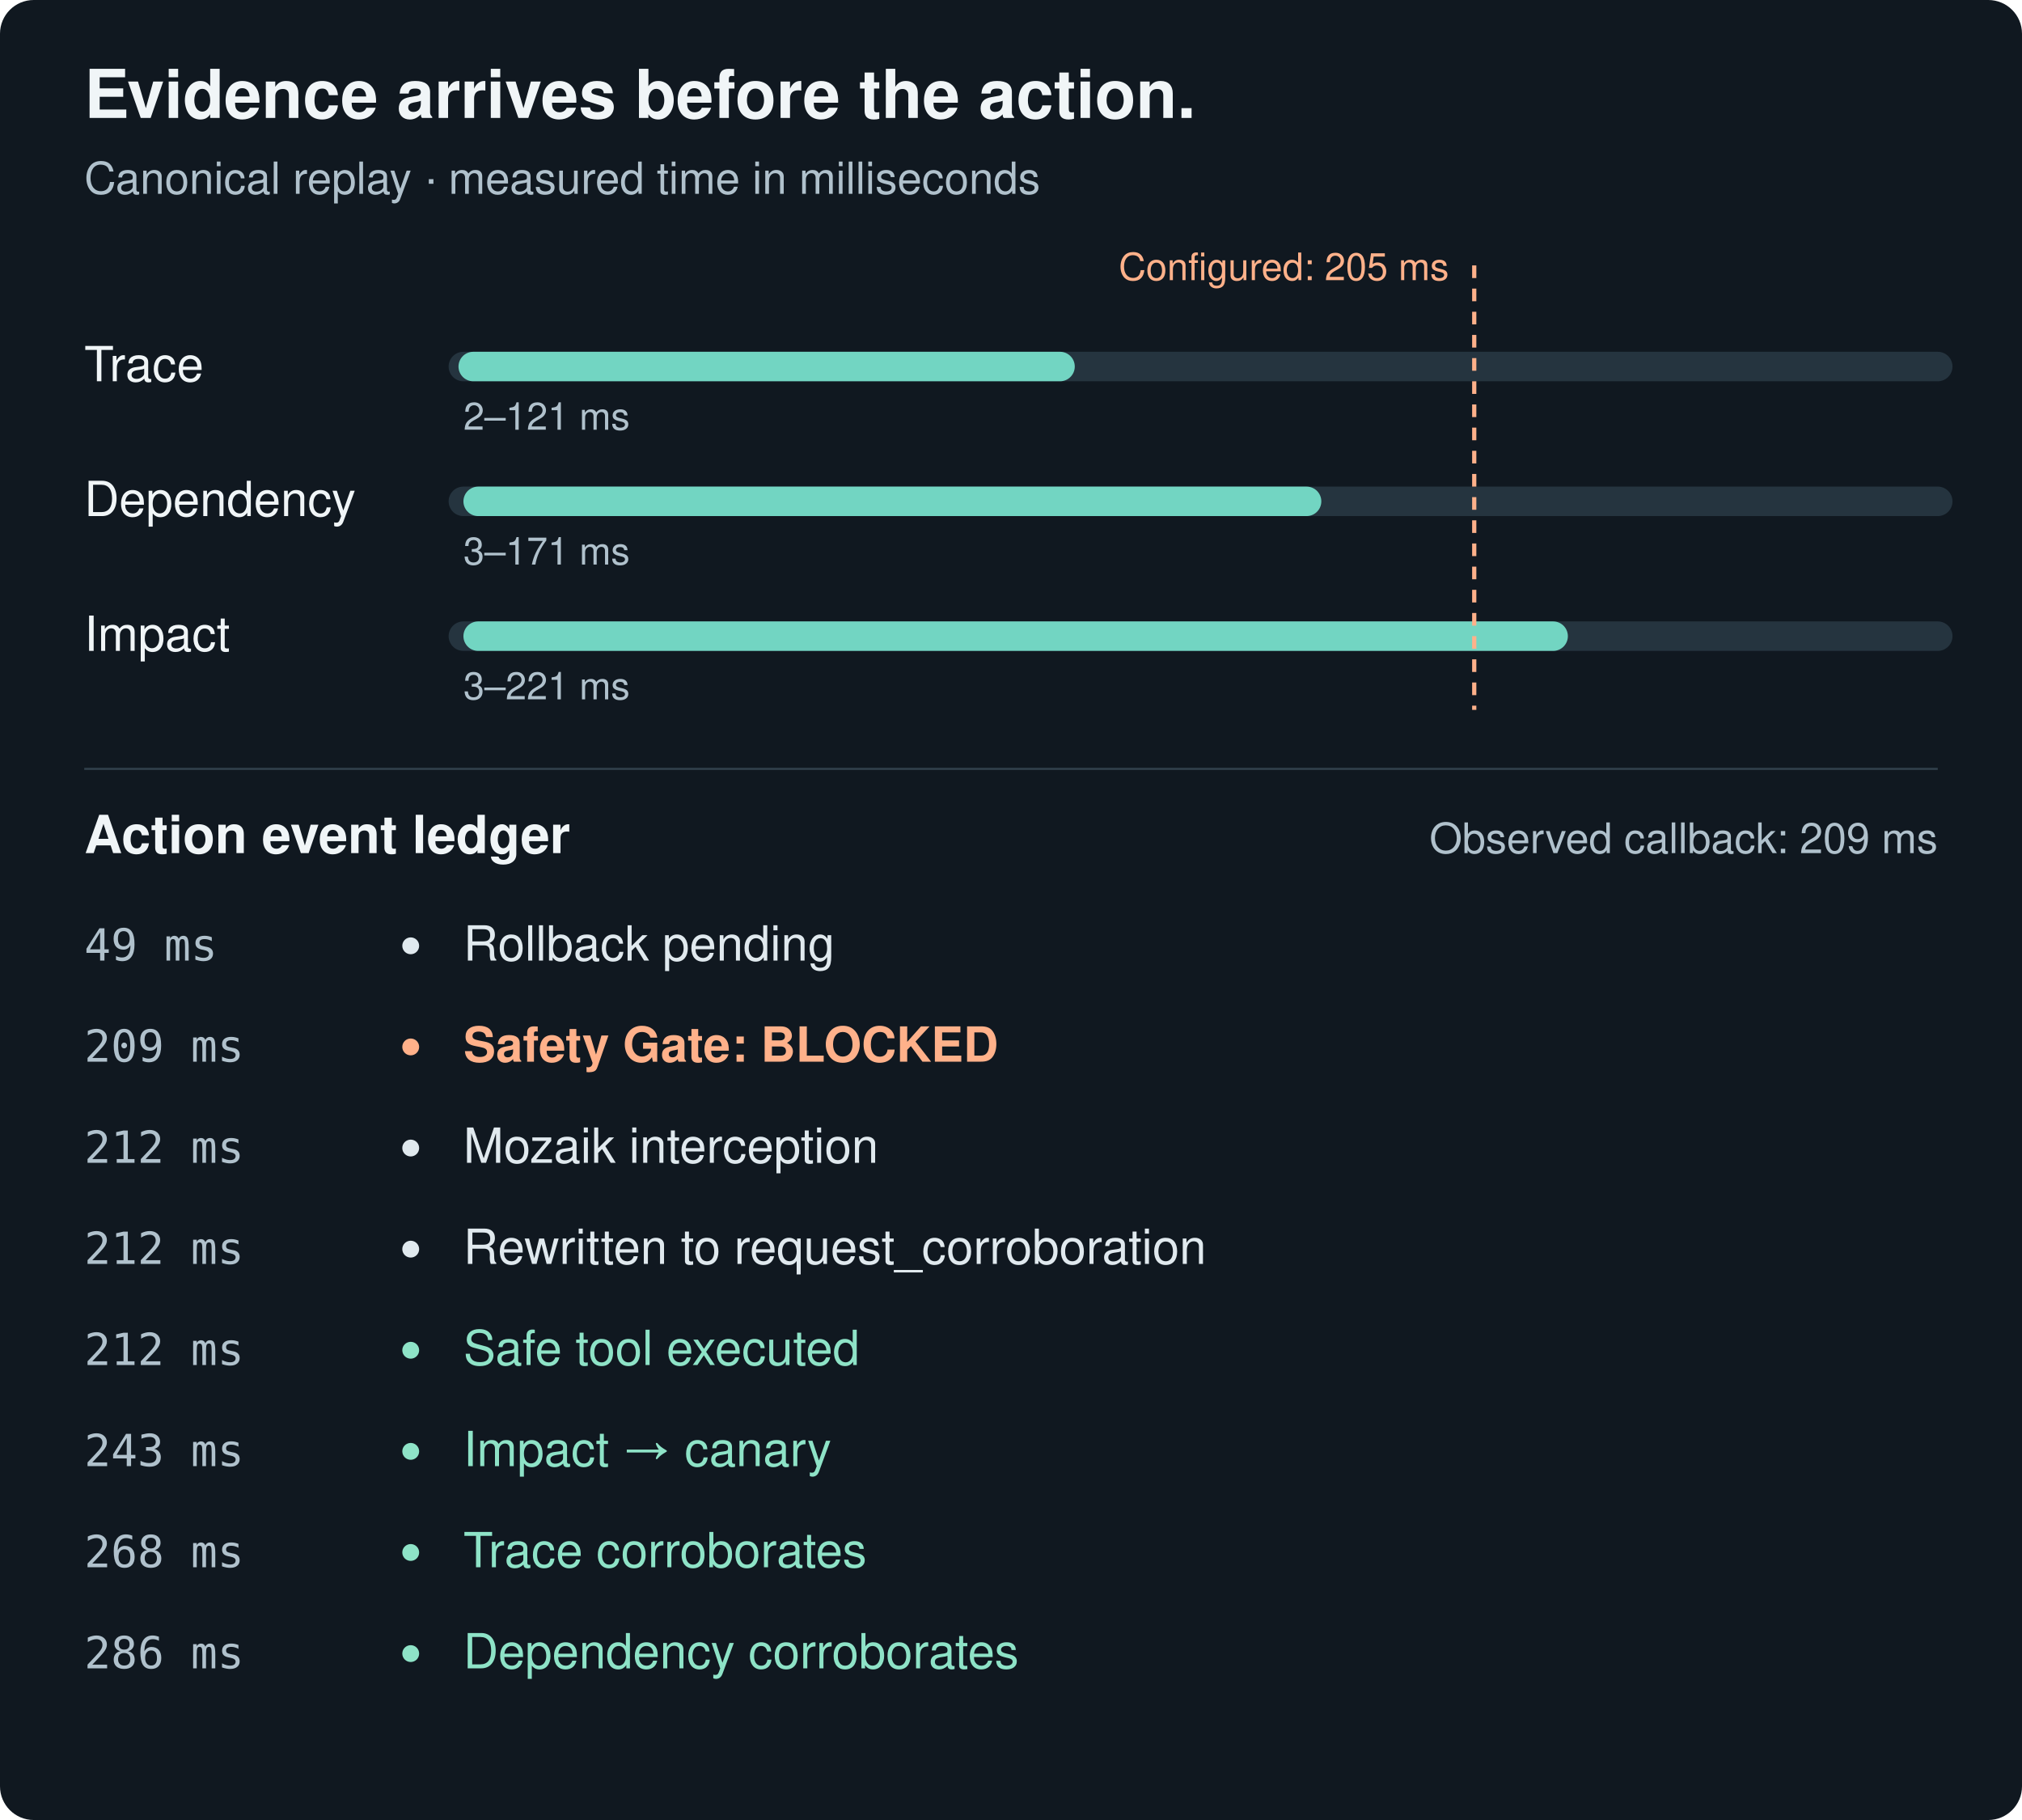
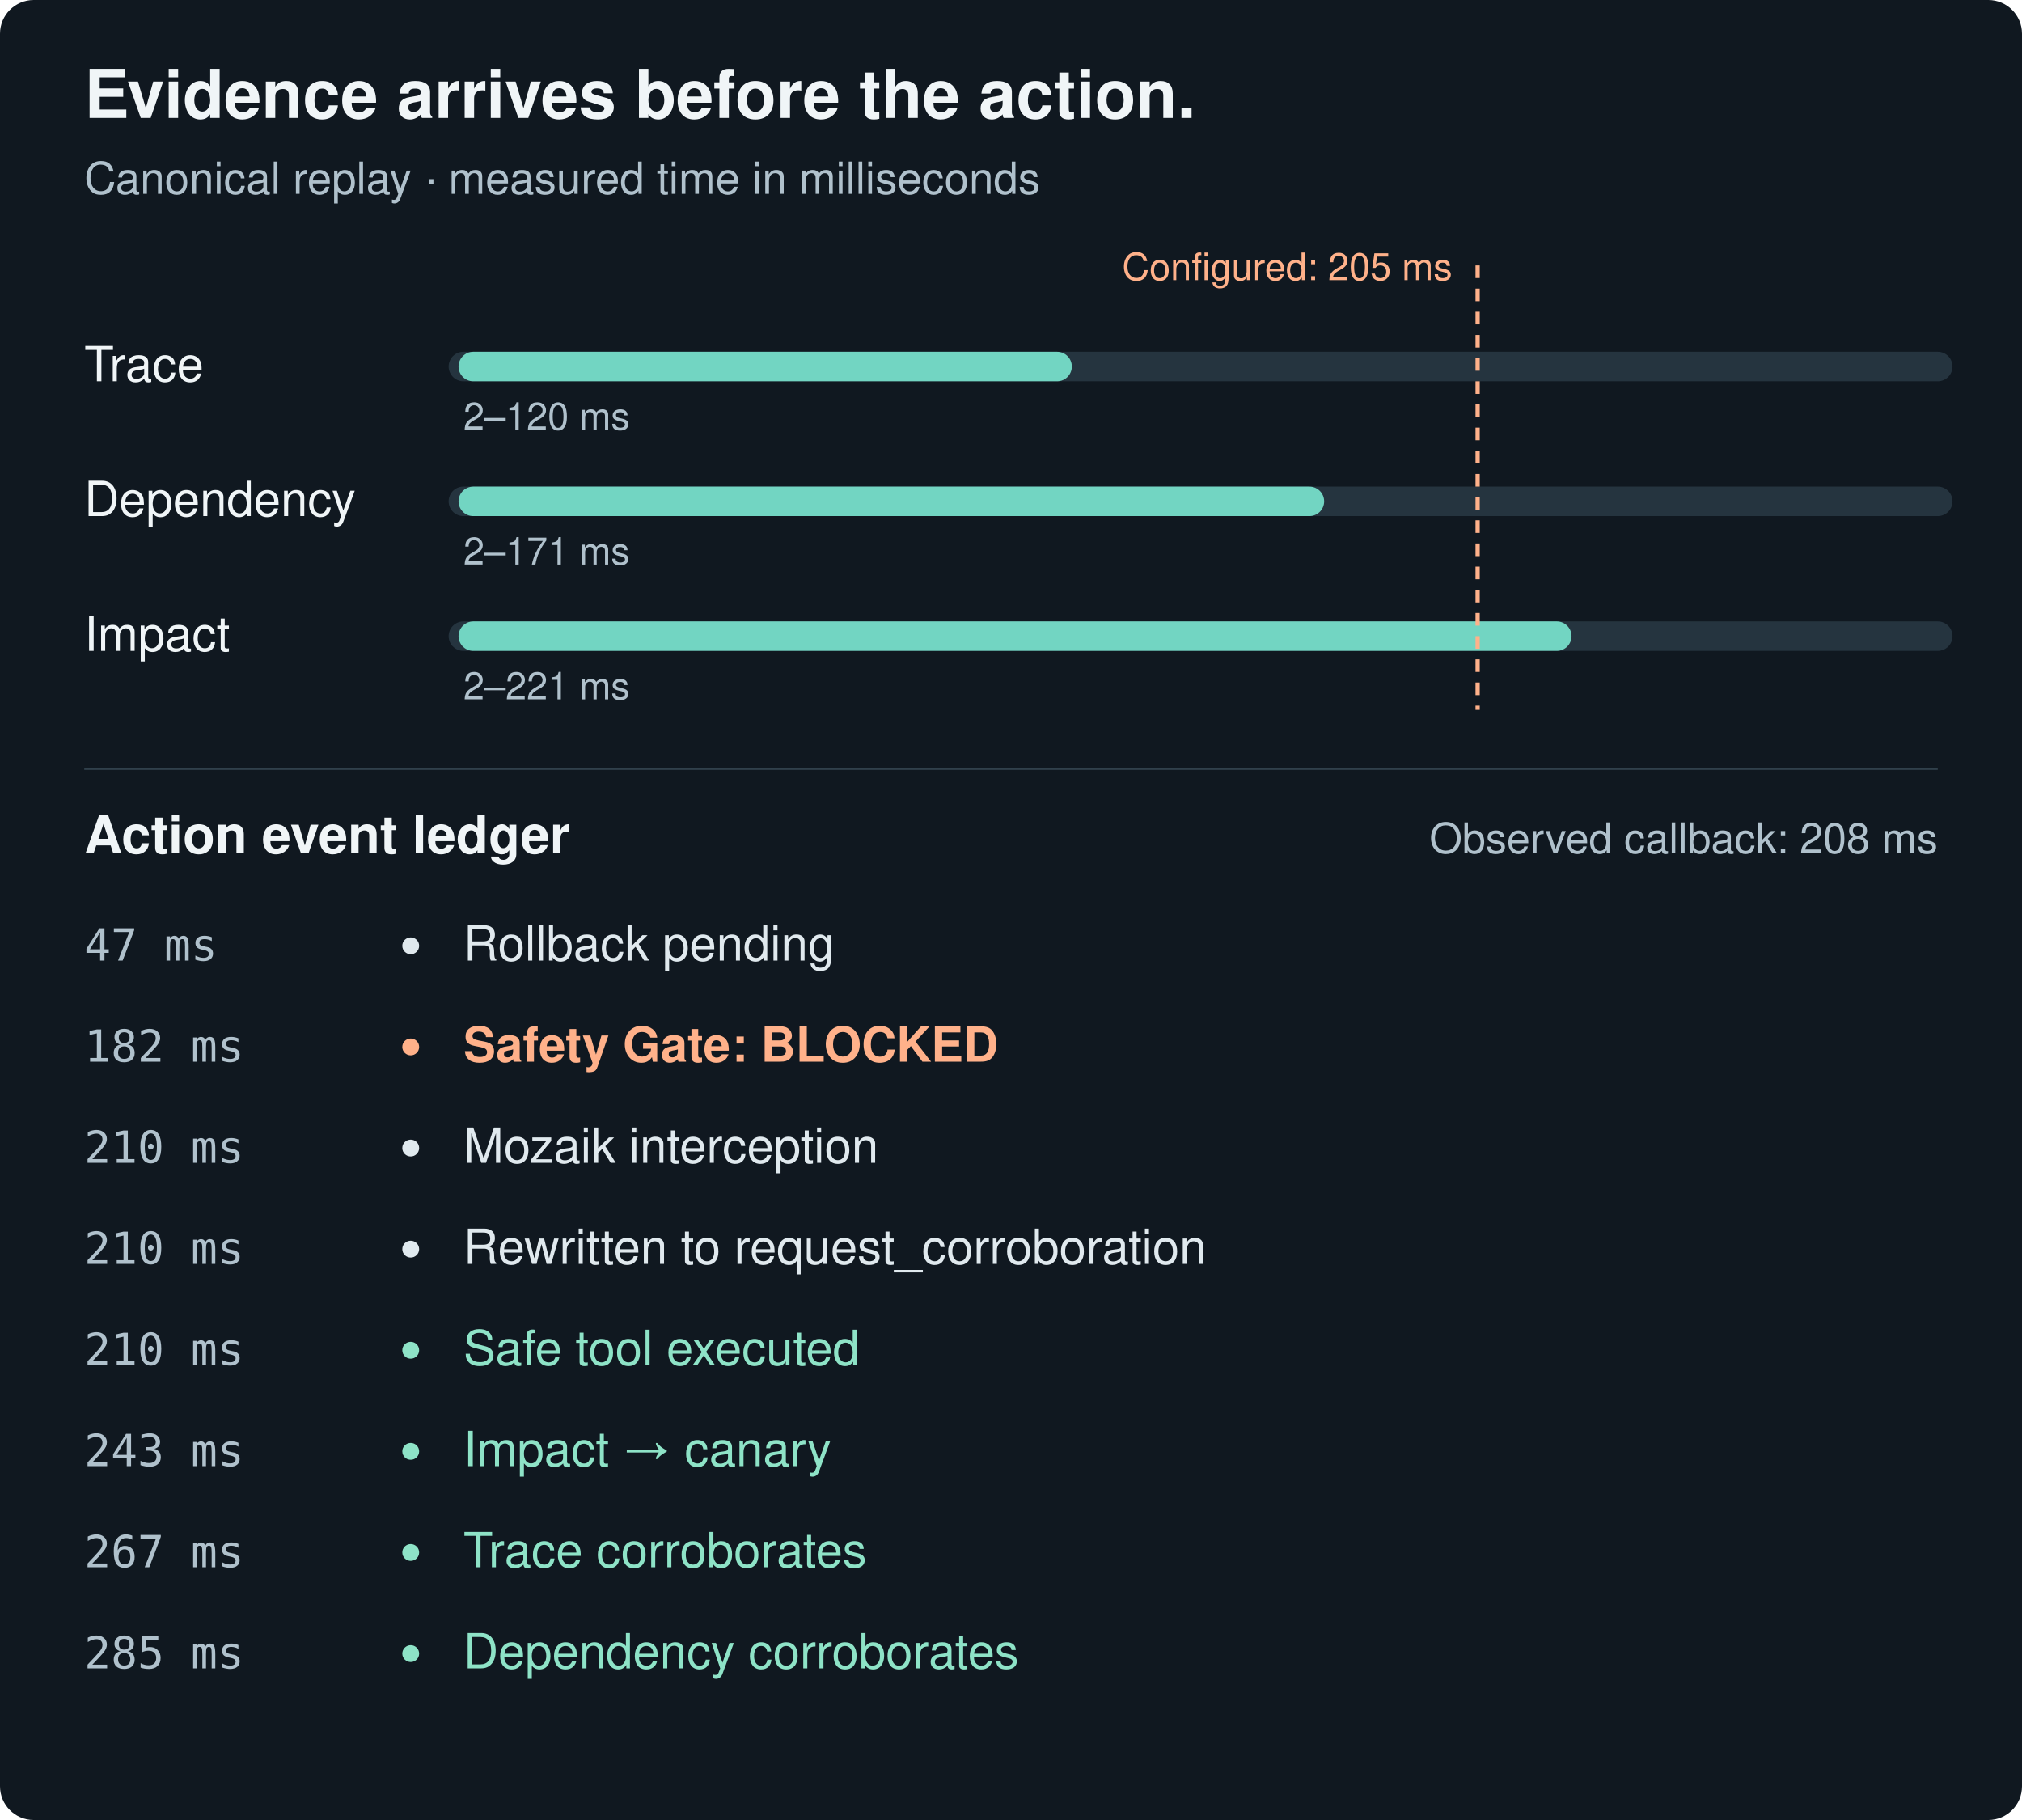
<svg xmlns="http://www.w3.org/2000/svg" width="960" height="864" viewBox="0 0 960 864" role="img" aria-labelledby="title desc">
  <rect width="960" height="864" rx="16" fill="#101820" />
  <g font-family="-apple-system, BlinkMacSystemFont, 'Segoe UI', Helvetica, Arial, sans-serif">
    <text x="40" y="56" fill="#f0f5f7" font-size="32" font-weight="700">Evidence arrives before the action.</text>
    <text x="40" y="92" fill="#b0c1cc" font-size="21">Canonical replay · measured time in milliseconds</text>
    <text x="40" y="181" fill="#f0f5f7" font-size="23">Trace</text>
    <line x1="220" y1="174" x2="920" y2="174" stroke="#25343f" stroke-width="14" stroke-linecap="round" />
-     <line x1="224.682" y1="174" x2="503.278" y2="174" stroke="#72d5c2" stroke-width="14" stroke-linecap="round" />
-     <text x="220" y="204" fill="#b0c1cc" font-size="18">2–121 ms</text>
+     <line x1="224.698" y1="174" x2="501.879" y2="174" stroke="#72d5c2" stroke-width="14" stroke-linecap="round" />
+     <text x="220" y="204" fill="#b0c1cc" font-size="18">2–120 ms</text>
    <text x="40" y="245" fill="#f0f5f7" font-size="23">Dependency</text>
    <line x1="220" y1="238" x2="920" y2="238" stroke="#25343f" stroke-width="14" stroke-linecap="round" />
-     <line x1="227.023" y1="238" x2="620.334" y2="238" stroke="#72d5c2" stroke-width="14" stroke-linecap="round" />
-     <text x="220" y="268" fill="#b0c1cc" font-size="18">3–171 ms</text>
+     <line x1="224.698" y1="238" x2="621.678" y2="238" stroke="#72d5c2" stroke-width="14" stroke-linecap="round" />
+     <text x="220" y="268" fill="#b0c1cc" font-size="18">2–171 ms</text>
    <text x="40" y="309" fill="#f0f5f7" font-size="23">Impact</text>
    <line x1="220" y1="302" x2="920" y2="302" stroke="#25343f" stroke-width="14" stroke-linecap="round" />
-     <line x1="227.023" y1="302" x2="737.391" y2="302" stroke="#72d5c2" stroke-width="14" stroke-linecap="round" />
-     <text x="220" y="332" fill="#b0c1cc" font-size="18">3–221 ms</text>
-     <line x1="699.933" y1="126" x2="699.933" y2="337" stroke="#ffb18a" stroke-width="2" stroke-dasharray="6 5" />
-     <text x="687.933" y="133" text-anchor="end" fill="#ffb18a" font-size="18">Configured: 205 ms</text>
+     <line x1="224.698" y1="302" x2="739.128" y2="302" stroke="#72d5c2" stroke-width="14" stroke-linecap="round" />
+     <text x="220" y="332" fill="#b0c1cc" font-size="18">2–221 ms</text>
+     <line x1="701.544" y1="126" x2="701.544" y2="337" stroke="#ffb18a" stroke-width="2" stroke-dasharray="6 5" />
+     <text x="689.544" y="133" text-anchor="end" fill="#ffb18a" font-size="18">Configured: 205 ms</text>
    <path d="M40 365 H920" stroke="#30404b" />
    <text x="40" y="405" fill="#f0f5f7" font-size="25" font-weight="700">Action event ledger</text>
-     <text x="920" y="405" text-anchor="end" fill="#b0c1cc" font-size="20">Observed callback: 209 ms</text>
-     <text x="40" y="456" fill="#b0c1cc" font-size="21" font-family="ui-monospace, SFMono-Regular, Consolas, monospace">49 ms</text>
+     <text x="920" y="405" text-anchor="end" fill="#b0c1cc" font-size="20">Observed callback: 208 ms</text>
+     <text x="40" y="456" fill="#b0c1cc" font-size="21" font-family="ui-monospace, SFMono-Regular, Consolas, monospace">47 ms</text>
    <circle cx="195" cy="449" r="4" fill="#e0e9ee" />
    <text x="220" y="456" fill="#e0e9ee" font-size="23" font-weight="400">Rollback pending</text>
-     <text x="40" y="504" fill="#b0c1cc" font-size="21" font-family="ui-monospace, SFMono-Regular, Consolas, monospace">209 ms</text>
+     <text x="40" y="504" fill="#b0c1cc" font-size="21" font-family="ui-monospace, SFMono-Regular, Consolas, monospace">182 ms</text>
    <circle cx="195" cy="497" r="4" fill="#ffb18a" />
    <text x="220" y="504" fill="#ffb18a" font-size="23" font-weight="700">Safety Gate: BLOCKED</text>
-     <text x="40" y="552" fill="#b0c1cc" font-size="21" font-family="ui-monospace, SFMono-Regular, Consolas, monospace">212 ms</text>
+     <text x="40" y="552" fill="#b0c1cc" font-size="21" font-family="ui-monospace, SFMono-Regular, Consolas, monospace">210 ms</text>
    <circle cx="195" cy="545" r="4" fill="#e0e9ee" />
    <text x="220" y="552" fill="#e0e9ee" font-size="23" font-weight="400">Mozaik interception</text>
-     <text x="40" y="600" fill="#b0c1cc" font-size="21" font-family="ui-monospace, SFMono-Regular, Consolas, monospace">212 ms</text>
+     <text x="40" y="600" fill="#b0c1cc" font-size="21" font-family="ui-monospace, SFMono-Regular, Consolas, monospace">210 ms</text>
    <circle cx="195" cy="593" r="4" fill="#e0e9ee" />
    <text x="220" y="600" fill="#e0e9ee" font-size="23" font-weight="400">Rewritten to request_corroboration</text>
-     <text x="40" y="648" fill="#b0c1cc" font-size="21" font-family="ui-monospace, SFMono-Regular, Consolas, monospace">212 ms</text>
+     <text x="40" y="648" fill="#b0c1cc" font-size="21" font-family="ui-monospace, SFMono-Regular, Consolas, monospace">210 ms</text>
    <circle cx="195" cy="641" r="4" fill="#8ee3c7" />
    <text x="220" y="648" fill="#8ee3c7" font-size="23" font-weight="400">Safe tool executed</text>
    <text x="40" y="696" fill="#b0c1cc" font-size="21" font-family="ui-monospace, SFMono-Regular, Consolas, monospace">243 ms</text>
    <circle cx="195" cy="689" r="4" fill="#8ee3c7" />
    <text x="220" y="696" fill="#8ee3c7" font-size="23" font-weight="400">Impact → canary</text>
-     <text x="40" y="744" fill="#b0c1cc" font-size="21" font-family="ui-monospace, SFMono-Regular, Consolas, monospace">268 ms</text>
+     <text x="40" y="744" fill="#b0c1cc" font-size="21" font-family="ui-monospace, SFMono-Regular, Consolas, monospace">267 ms</text>
    <circle cx="195" cy="737" r="4" fill="#8ee3c7" />
    <text x="220" y="744" fill="#8ee3c7" font-size="23" font-weight="400">Trace corroborates</text>
-     <text x="40" y="792" fill="#b0c1cc" font-size="21" font-family="ui-monospace, SFMono-Regular, Consolas, monospace">286 ms</text>
+     <text x="40" y="792" fill="#b0c1cc" font-size="21" font-family="ui-monospace, SFMono-Regular, Consolas, monospace">285 ms</text>
    <circle cx="195" cy="785" r="4" fill="#8ee3c7" />
    <text x="220" y="792" fill="#8ee3c7" font-size="23" font-weight="400">Dependency corroborates</text>
  </g>
</svg>
